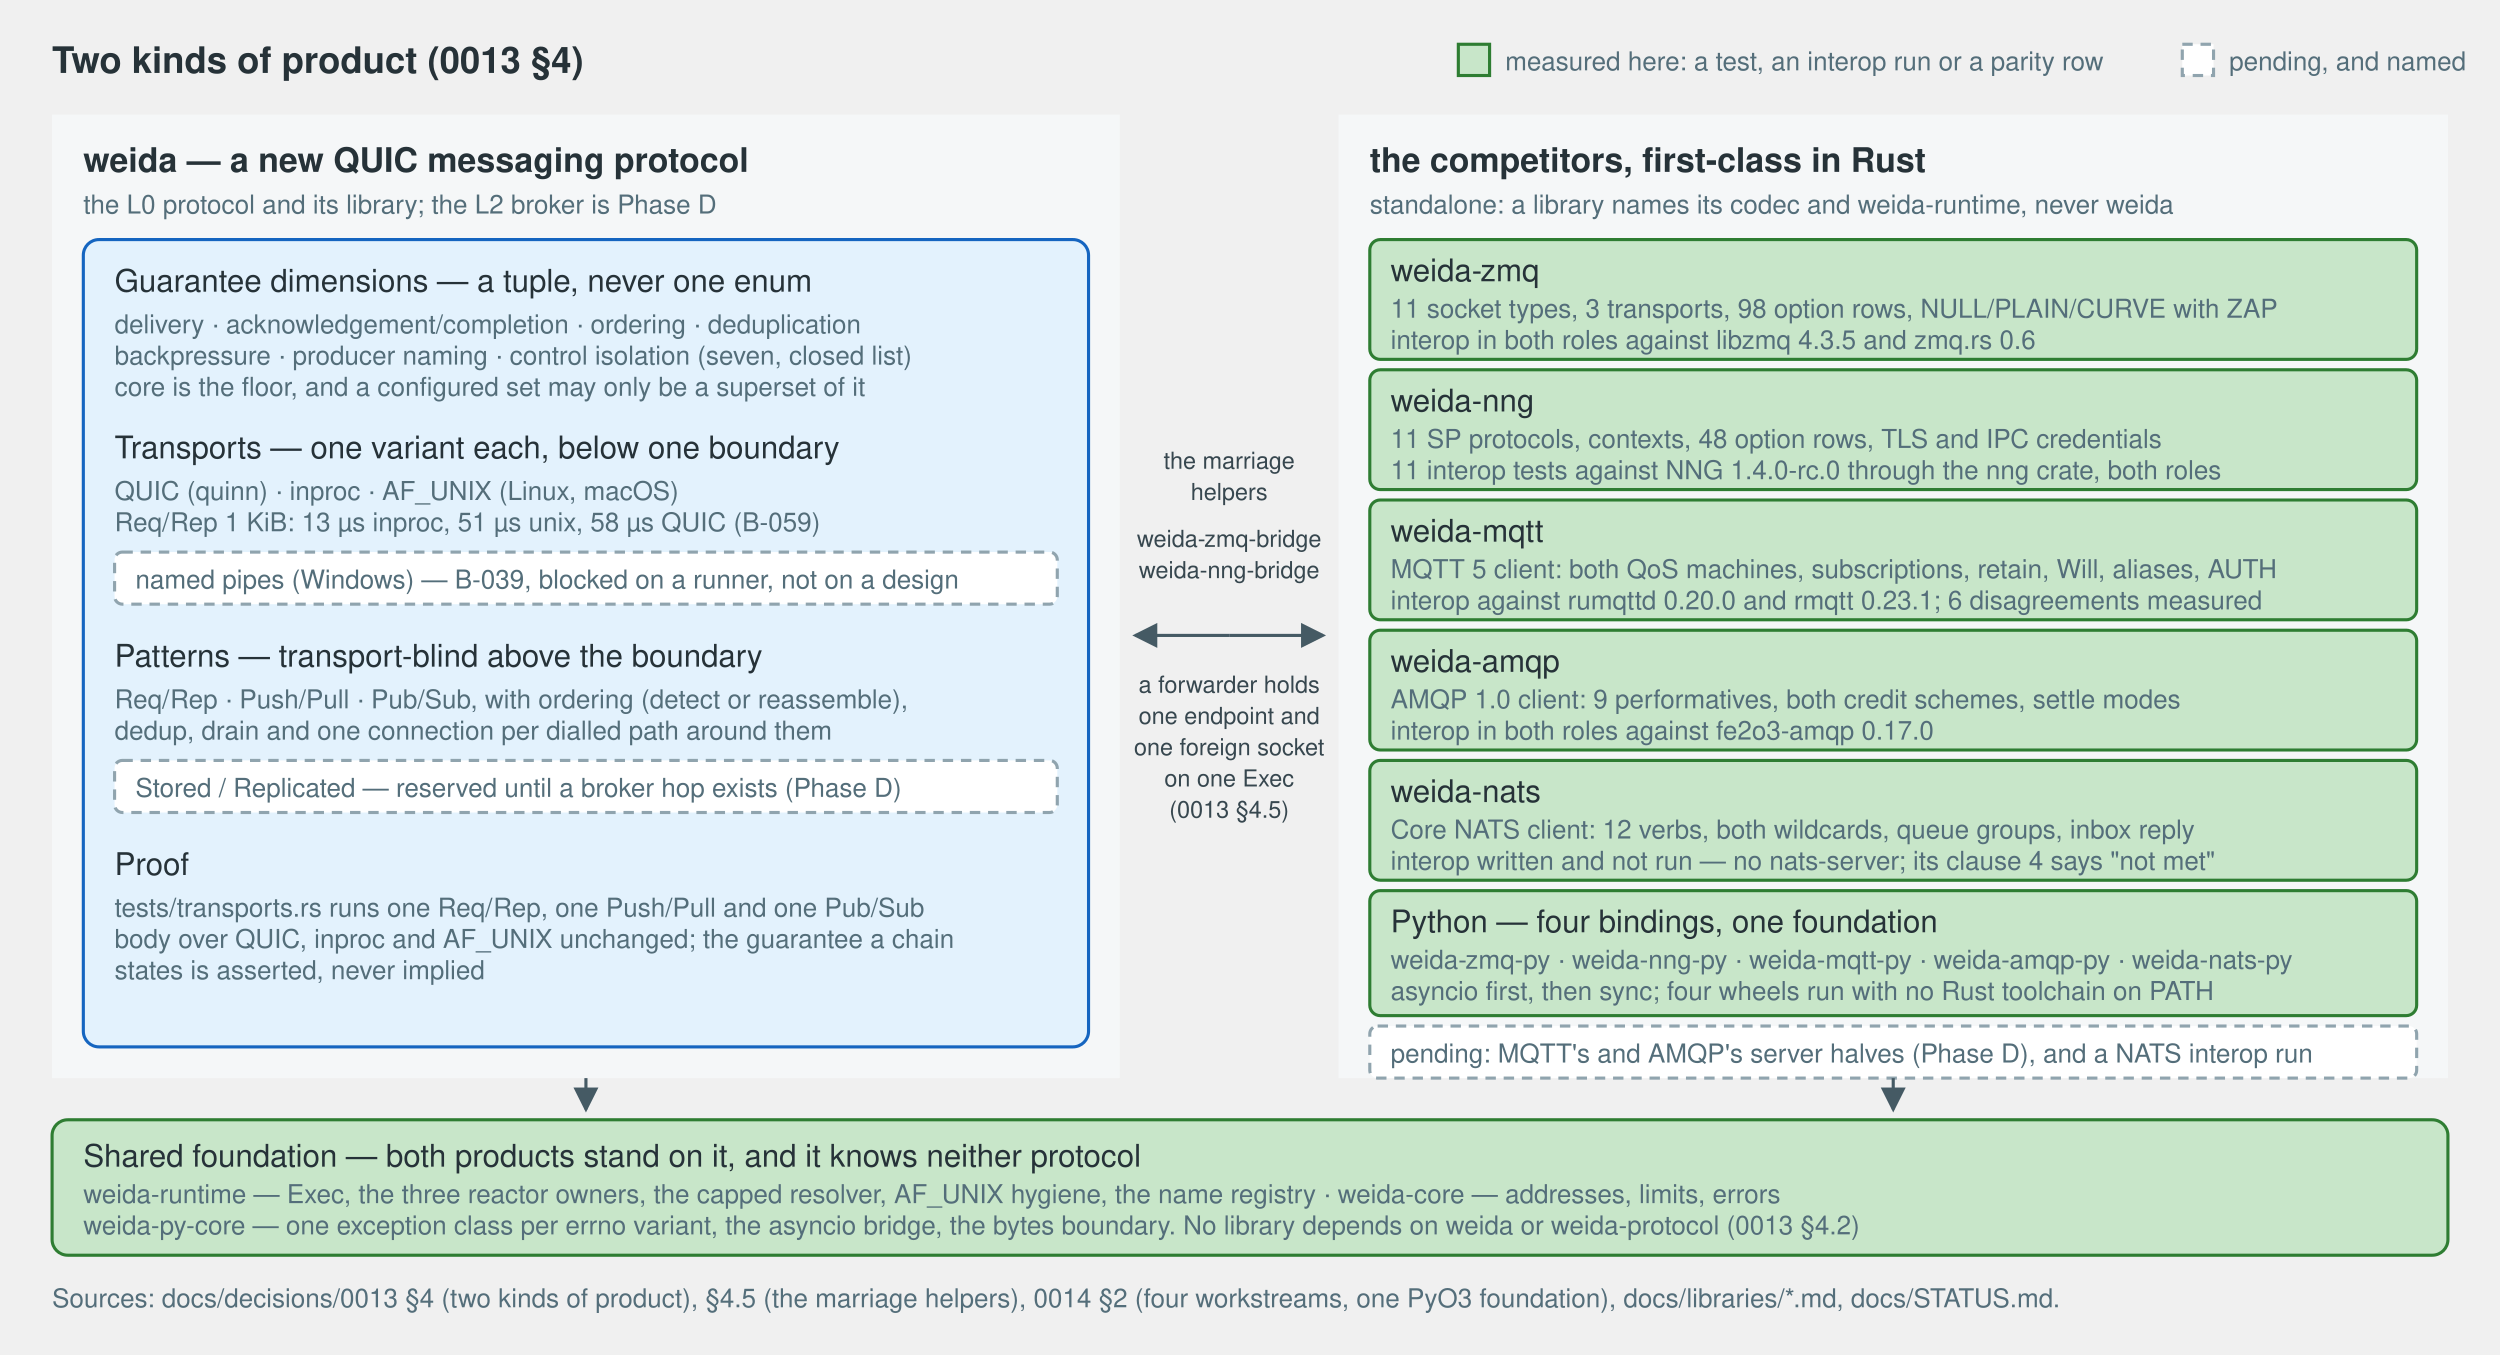
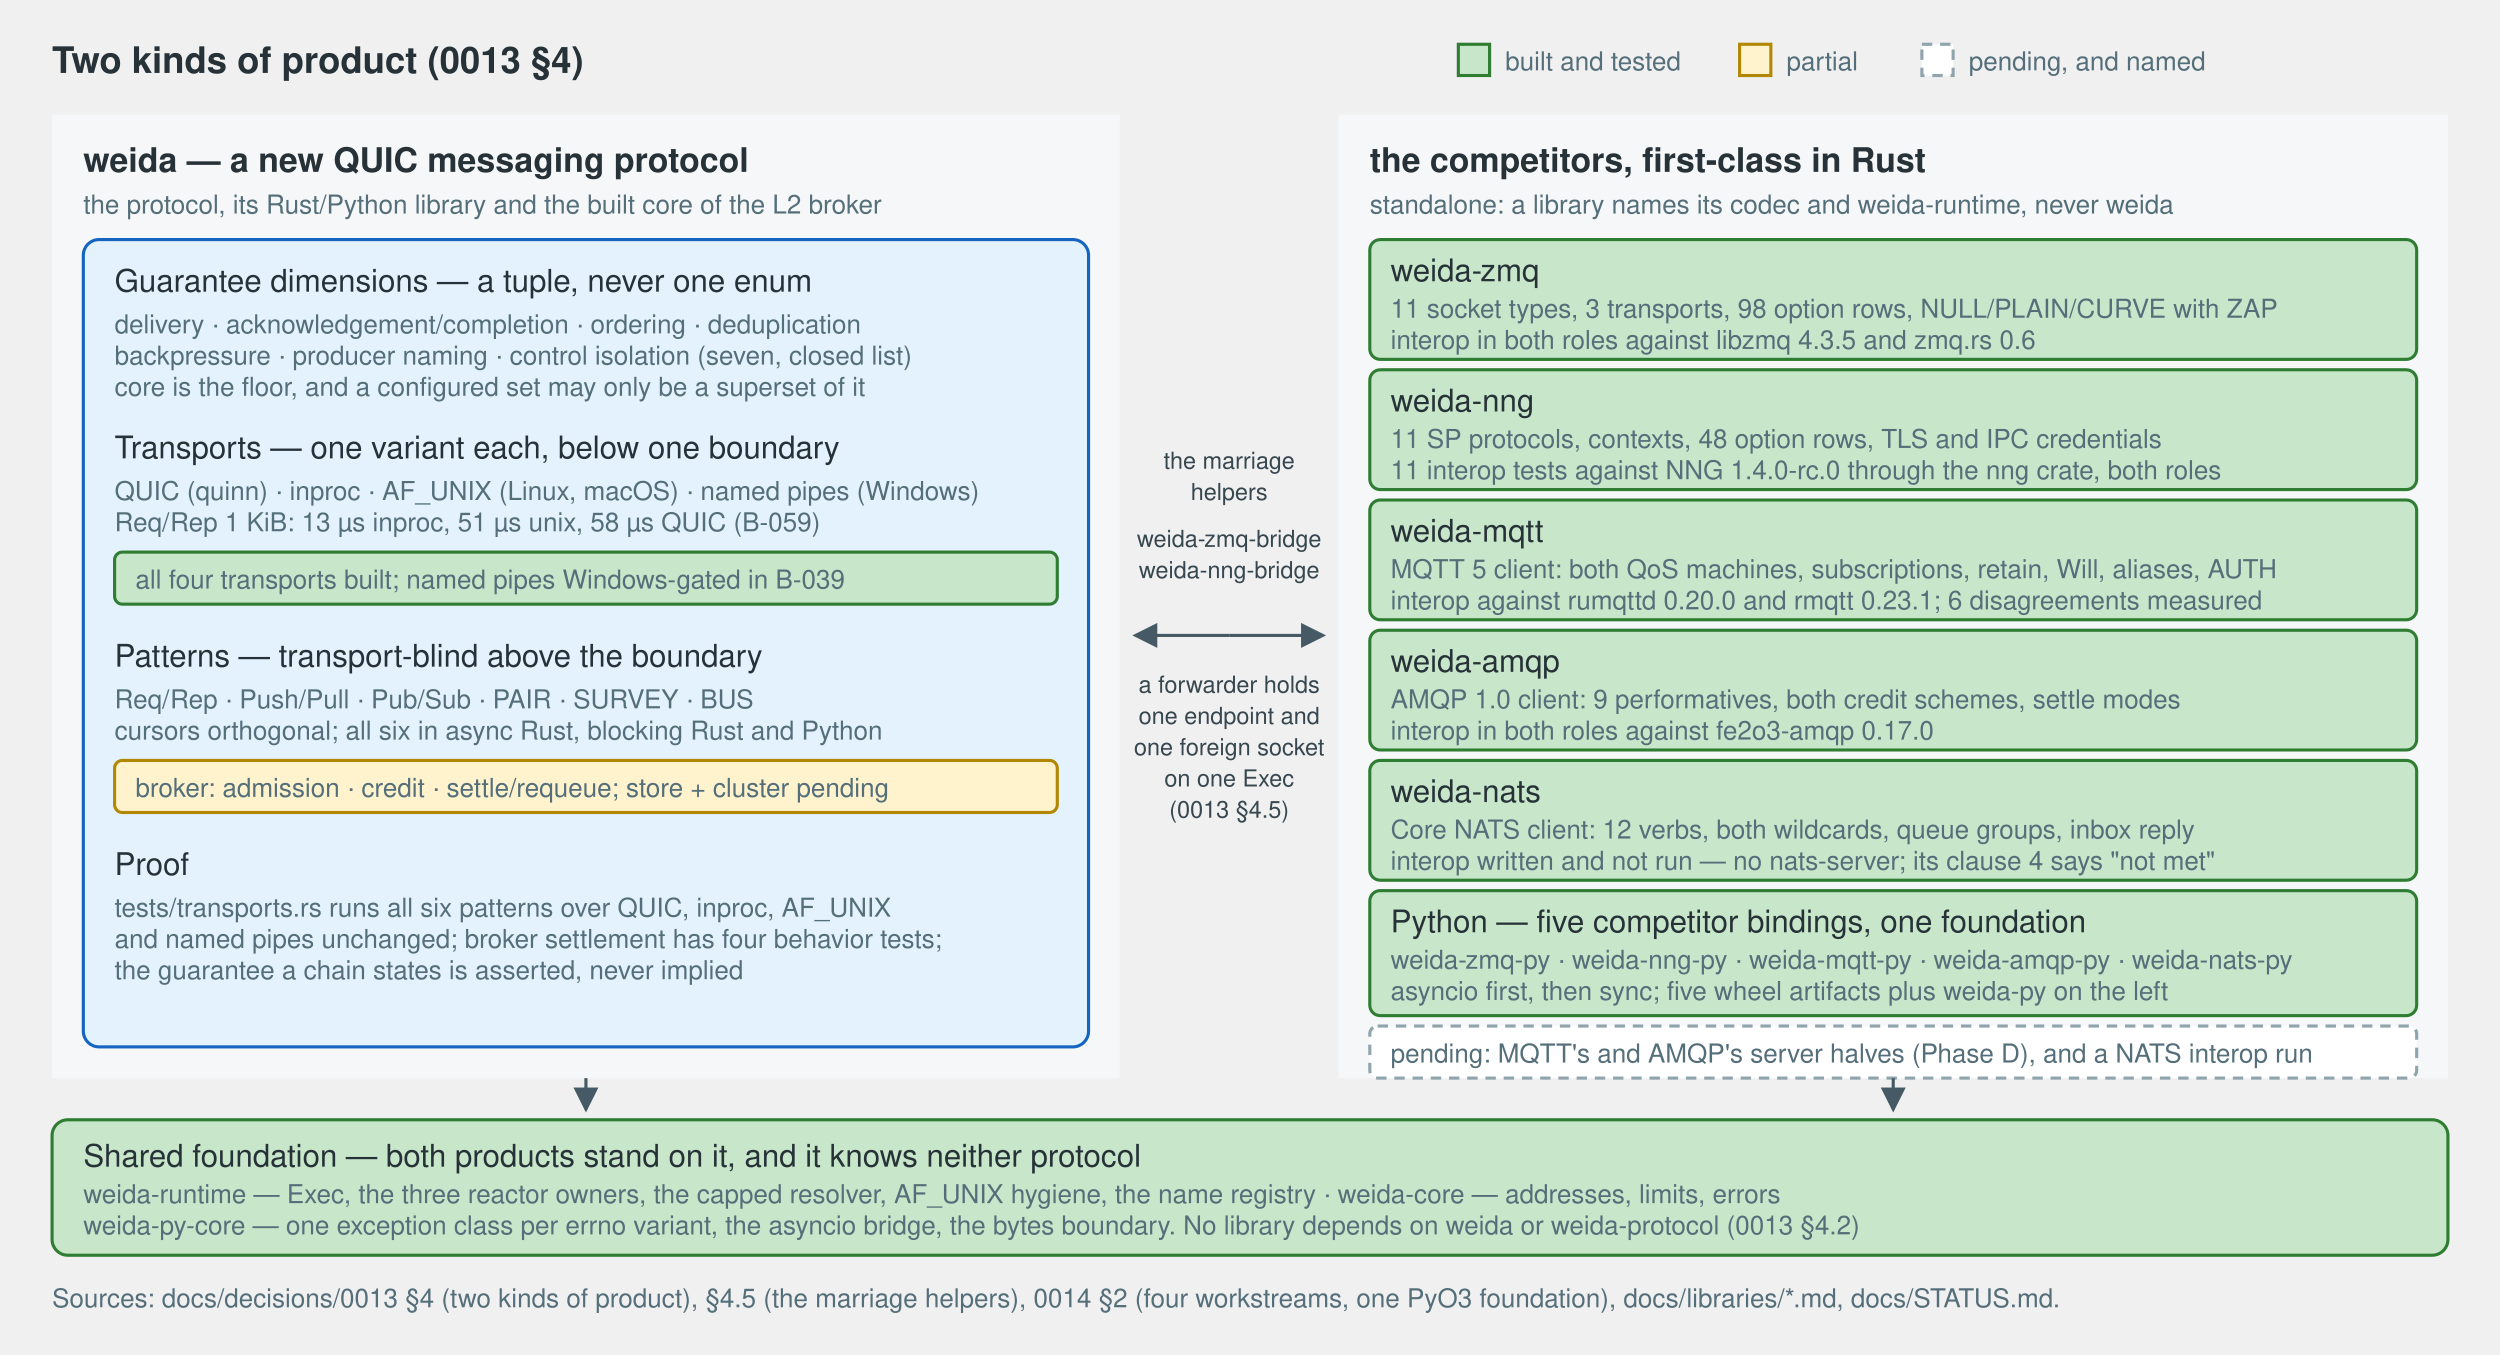
<svg xmlns="http://www.w3.org/2000/svg" width="960" height="520" viewBox="0 0 960 520" font-family="Helvetica, Arial, sans-serif" font-size="12">
  <defs>
    <style>
      .box     { fill:#ffffff; stroke:#455a64; stroke-width:1.2; }
      .built   { fill:#c8e6c9; stroke:#2e7d32; stroke-width:1.2; }
      .weida   { fill:#e3f2fd; stroke:#1565c0; stroke-width:1.2; }
+       .partial { fill:#fff3cd; stroke:#b28704; stroke-width:1.2; }
      .missing { fill:#ffffff; stroke:#90a4ae; stroke-width:1.2; stroke-dasharray:4 3; }
      .band    { fill:#f5f7f8; stroke:none; }
      .lbl     { fill:#263238; }
      .sub     { fill:#546e7a; font-size:10px; }
      .title   { fill:#263238; font-size:14px; font-weight:bold; }
      .head    { fill:#263238; font-size:13px; font-weight:bold; }
      .side    { fill:#37474f; font-size:11px; font-weight:bold; }
      .ev      { fill:#37474f; font-size:9px; }
      .arrow   { stroke:#455a64; stroke-width:1.2; fill:none; marker-end:url(#a); }
    </style>
    <marker id="a" markerWidth="8" markerHeight="8" refX="7" refY="4" orient="auto">
      <path d="M0,0 L8,4 L0,8 z" fill="#455a64" />
    </marker>
  </defs>
  <text x="20" y="28" class="title">Two kinds of product (0013 §4)</text>
  <g>
    <rect x="560" y="17" width="12" height="12" class="built" />
-     <text x="578" y="27" class="sub">measured here: a test, an interop run or a parity row</text>
-     <rect x="838" y="17" width="12" height="12" class="missing" />
-     <text x="856" y="27" class="sub">pending, and named</text>
+     <text x="578" y="27" class="sub">built and tested</text>
+     <rect x="668" y="17" width="12" height="12" class="partial" />
+     <text x="686" y="27" class="sub">partial</text>
+     <rect x="738" y="17" width="12" height="12" class="missing" />
+     <text x="756" y="27" class="sub">pending, and named</text>
  </g>
  <rect x="20" y="44" width="410" height="370" class="band" />
  <text x="32" y="66" class="head">weida — a new QUIC messaging protocol</text>
-   <text x="32" y="82" class="sub">the L0 protocol and its library; the L2 broker is Phase D</text>
+   <text x="32" y="82" class="sub">the protocol, its Rust/Python library and the built core of the L2 broker</text>
  <rect x="32" y="92" width="386" height="310" rx="6" class="weida" />
  <text x="44" y="112" class="lbl">Guarantee dimensions — a tuple, never one enum</text>
  <text x="44" y="128" class="sub">delivery · acknowledgement/completion · ordering · deduplication</text>
  <text x="44" y="140" class="sub">backpressure · producer naming · control isolation (seven, closed list)</text>
  <text x="44" y="152" class="sub">core is the floor, and a configured set may only be a superset of it</text>
  <text x="44" y="176" class="lbl">Transports — one variant each, below one boundary</text>
-   <text x="44" y="192" class="sub">QUIC (quinn) · inproc · AF_UNIX (Linux, macOS)</text>
+   <text x="44" y="192" class="sub">QUIC (quinn) · inproc · AF_UNIX (Linux, macOS) · named pipes (Windows)</text>
  <text x="44" y="204" class="sub">Req/Rep 1 KiB: 13 µs inproc, 51 µs unix, 58 µs QUIC (B-059)</text>
-   <rect x="44" y="212" width="362" height="20" rx="3" class="missing" />
-   <text x="52" y="226" class="sub">named pipes (Windows) — B-039, blocked on a runner, not on a design</text>
+   <rect x="44" y="212" width="362" height="20" rx="3" class="built" />
+   <text x="52" y="226" class="sub">all four transports built; named pipes Windows-gated in B-039</text>
  <text x="44" y="256" class="lbl">Patterns — transport-blind above the boundary</text>
-   <text x="44" y="272" class="sub">Req/Rep · Push/Pull · Pub/Sub, with ordering (detect or reassemble),</text>
-   <text x="44" y="284" class="sub">dedup, drain and one connection per dialled path around them</text>
-   <rect x="44" y="292" width="362" height="20" rx="3" class="missing" />
-   <text x="52" y="306" class="sub">Stored / Replicated — reserved until a broker hop exists (Phase D)</text>
+   <text x="44" y="272" class="sub">Req/Rep · Push/Pull · Pub/Sub · PAIR · SURVEY · BUS</text>
+   <text x="44" y="284" class="sub">cursors orthogonal; all six in async Rust, blocking Rust and Python</text>
+   <rect x="44" y="292" width="362" height="20" rx="3" class="partial" />
+   <text x="52" y="306" class="sub">broker: admission · credit · settle/requeue; store + cluster pending</text>
  <text x="44" y="336" class="lbl">Proof</text>
-   <text x="44" y="352" class="sub">tests/transports.rs runs one Req/Rep, one Push/Pull and one Pub/Sub</text>
-   <text x="44" y="364" class="sub">body over QUIC, inproc and AF_UNIX unchanged; the guarantee a chain</text>
-   <text x="44" y="376" class="sub">states is asserted, never implied</text>
+   <text x="44" y="352" class="sub">tests/transports.rs runs all six patterns over QUIC, inproc, AF_UNIX</text>
+   <text x="44" y="364" class="sub">and named pipes unchanged; broker settlement has four behavior tests;</text>
+   <text x="44" y="376" class="sub">the guarantee a chain states is asserted, never implied</text>
  <text x="472" y="180" class="ev" text-anchor="middle">the marriage</text>
  <text x="472" y="192" class="ev" text-anchor="middle">helpers</text>
  <text x="472" y="210" class="ev" text-anchor="middle">weida-zmq-bridge</text>
  <text x="472" y="222" class="ev" text-anchor="middle">weida-nng-bridge</text>
  <path d="M472,244 L436,244" class="arrow" />
  <path d="M472,244 L508,244" class="arrow" />
  <text x="472" y="266" class="ev" text-anchor="middle">a forwarder holds</text>
  <text x="472" y="278" class="ev" text-anchor="middle">one endpoint and</text>
  <text x="472" y="290" class="ev" text-anchor="middle">one foreign socket</text>
  <text x="472" y="302" class="ev" text-anchor="middle">on one Exec</text>
  <text x="472" y="314" class="ev" text-anchor="middle">(0013 §4.5)</text>
  <rect x="514" y="44" width="426" height="370" class="band" />
  <text x="526" y="66" class="head">the competitors, first-class in Rust</text>
  <text x="526" y="82" class="sub">standalone: a library names its codec and weida-runtime, never weida</text>
  <rect x="526" y="92" width="402" height="46" rx="4" class="built" />
  <text x="534" y="108" class="lbl">weida-zmq</text>
  <text x="534" y="122" class="sub">11 socket types, 3 transports, 98 option rows, NULL/PLAIN/CURVE with ZAP</text>
  <text x="534" y="134" class="sub">interop in both roles against libzmq 4.3.5 and zmq.rs 0.6</text>
  <rect x="526" y="142" width="402" height="46" rx="4" class="built" />
  <text x="534" y="158" class="lbl">weida-nng</text>
  <text x="534" y="172" class="sub">11 SP protocols, contexts, 48 option rows, TLS and IPC credentials</text>
  <text x="534" y="184" class="sub">11 interop tests against NNG 1.4.0-rc.0 through the nng crate, both roles</text>
  <rect x="526" y="192" width="402" height="46" rx="4" class="built" />
  <text x="534" y="208" class="lbl">weida-mqtt</text>
  <text x="534" y="222" class="sub">MQTT 5 client: both QoS machines, subscriptions, retain, Will, aliases, AUTH</text>
  <text x="534" y="234" class="sub">interop against rumqttd 0.20.0 and rmqtt 0.23.1; 6 disagreements measured</text>
  <rect x="526" y="242" width="402" height="46" rx="4" class="built" />
  <text x="534" y="258" class="lbl">weida-amqp</text>
  <text x="534" y="272" class="sub">AMQP 1.0 client: 9 performatives, both credit schemes, settle modes</text>
  <text x="534" y="284" class="sub">interop in both roles against fe2o3-amqp 0.17.0</text>
  <rect x="526" y="292" width="402" height="46" rx="4" class="built" />
  <text x="534" y="308" class="lbl">weida-nats</text>
  <text x="534" y="322" class="sub">Core NATS client: 12 verbs, both wildcards, queue groups, inbox reply</text>
  <text x="534" y="334" class="sub">interop written and not run — no nats-server; its clause 4 says "not met"</text>
  <rect x="526" y="342" width="402" height="48" rx="4" class="built" />
-   <text x="534" y="358" class="lbl">Python — four bindings, one foundation</text>
+   <text x="534" y="358" class="lbl">Python — five competitor bindings, one foundation</text>
  <text x="534" y="372" class="sub">weida-zmq-py · weida-nng-py · weida-mqtt-py · weida-amqp-py · weida-nats-py</text>
-   <text x="534" y="384" class="sub">asyncio first, then sync; four wheels run with no Rust toolchain on PATH</text>
+   <text x="534" y="384" class="sub">asyncio first, then sync; five wheel artifacts plus weida-py on the left</text>
  <rect x="526" y="394" width="402" height="20" rx="3" class="missing" />
  <text x="534" y="408" class="sub">pending: MQTT's and AMQP's server halves (Phase D), and a NATS interop run</text>
  <path d="M225,414 L225,426" class="arrow" />
  <path d="M727,414 L727,426" class="arrow" />
  <rect x="20" y="430" width="920" height="52" rx="6" class="built" />
  <text x="32" y="448" class="lbl">Shared foundation — both products stand on it, and it knows neither protocol</text>
  <text x="32" y="462" class="sub">weida-runtime — Exec, the three reactor owners, the capped resolver, AF_UNIX hygiene, the name registry · weida-core — addresses, limits, errors</text>
  <text x="32" y="474" class="sub">weida-py-core — one exception class per errno variant, the asyncio bridge, the bytes boundary. No library depends on weida or weida-protocol (0013 §4.2)</text>
  <text x="20" y="502" class="sub">Sources: docs/decisions/0013 §4 (two kinds of product), §4.5 (the marriage helpers), 0014 §2 (four workstreams, one PyO3 foundation), docs/libraries/*.md, docs/STATUS.md.</text>
</svg>
